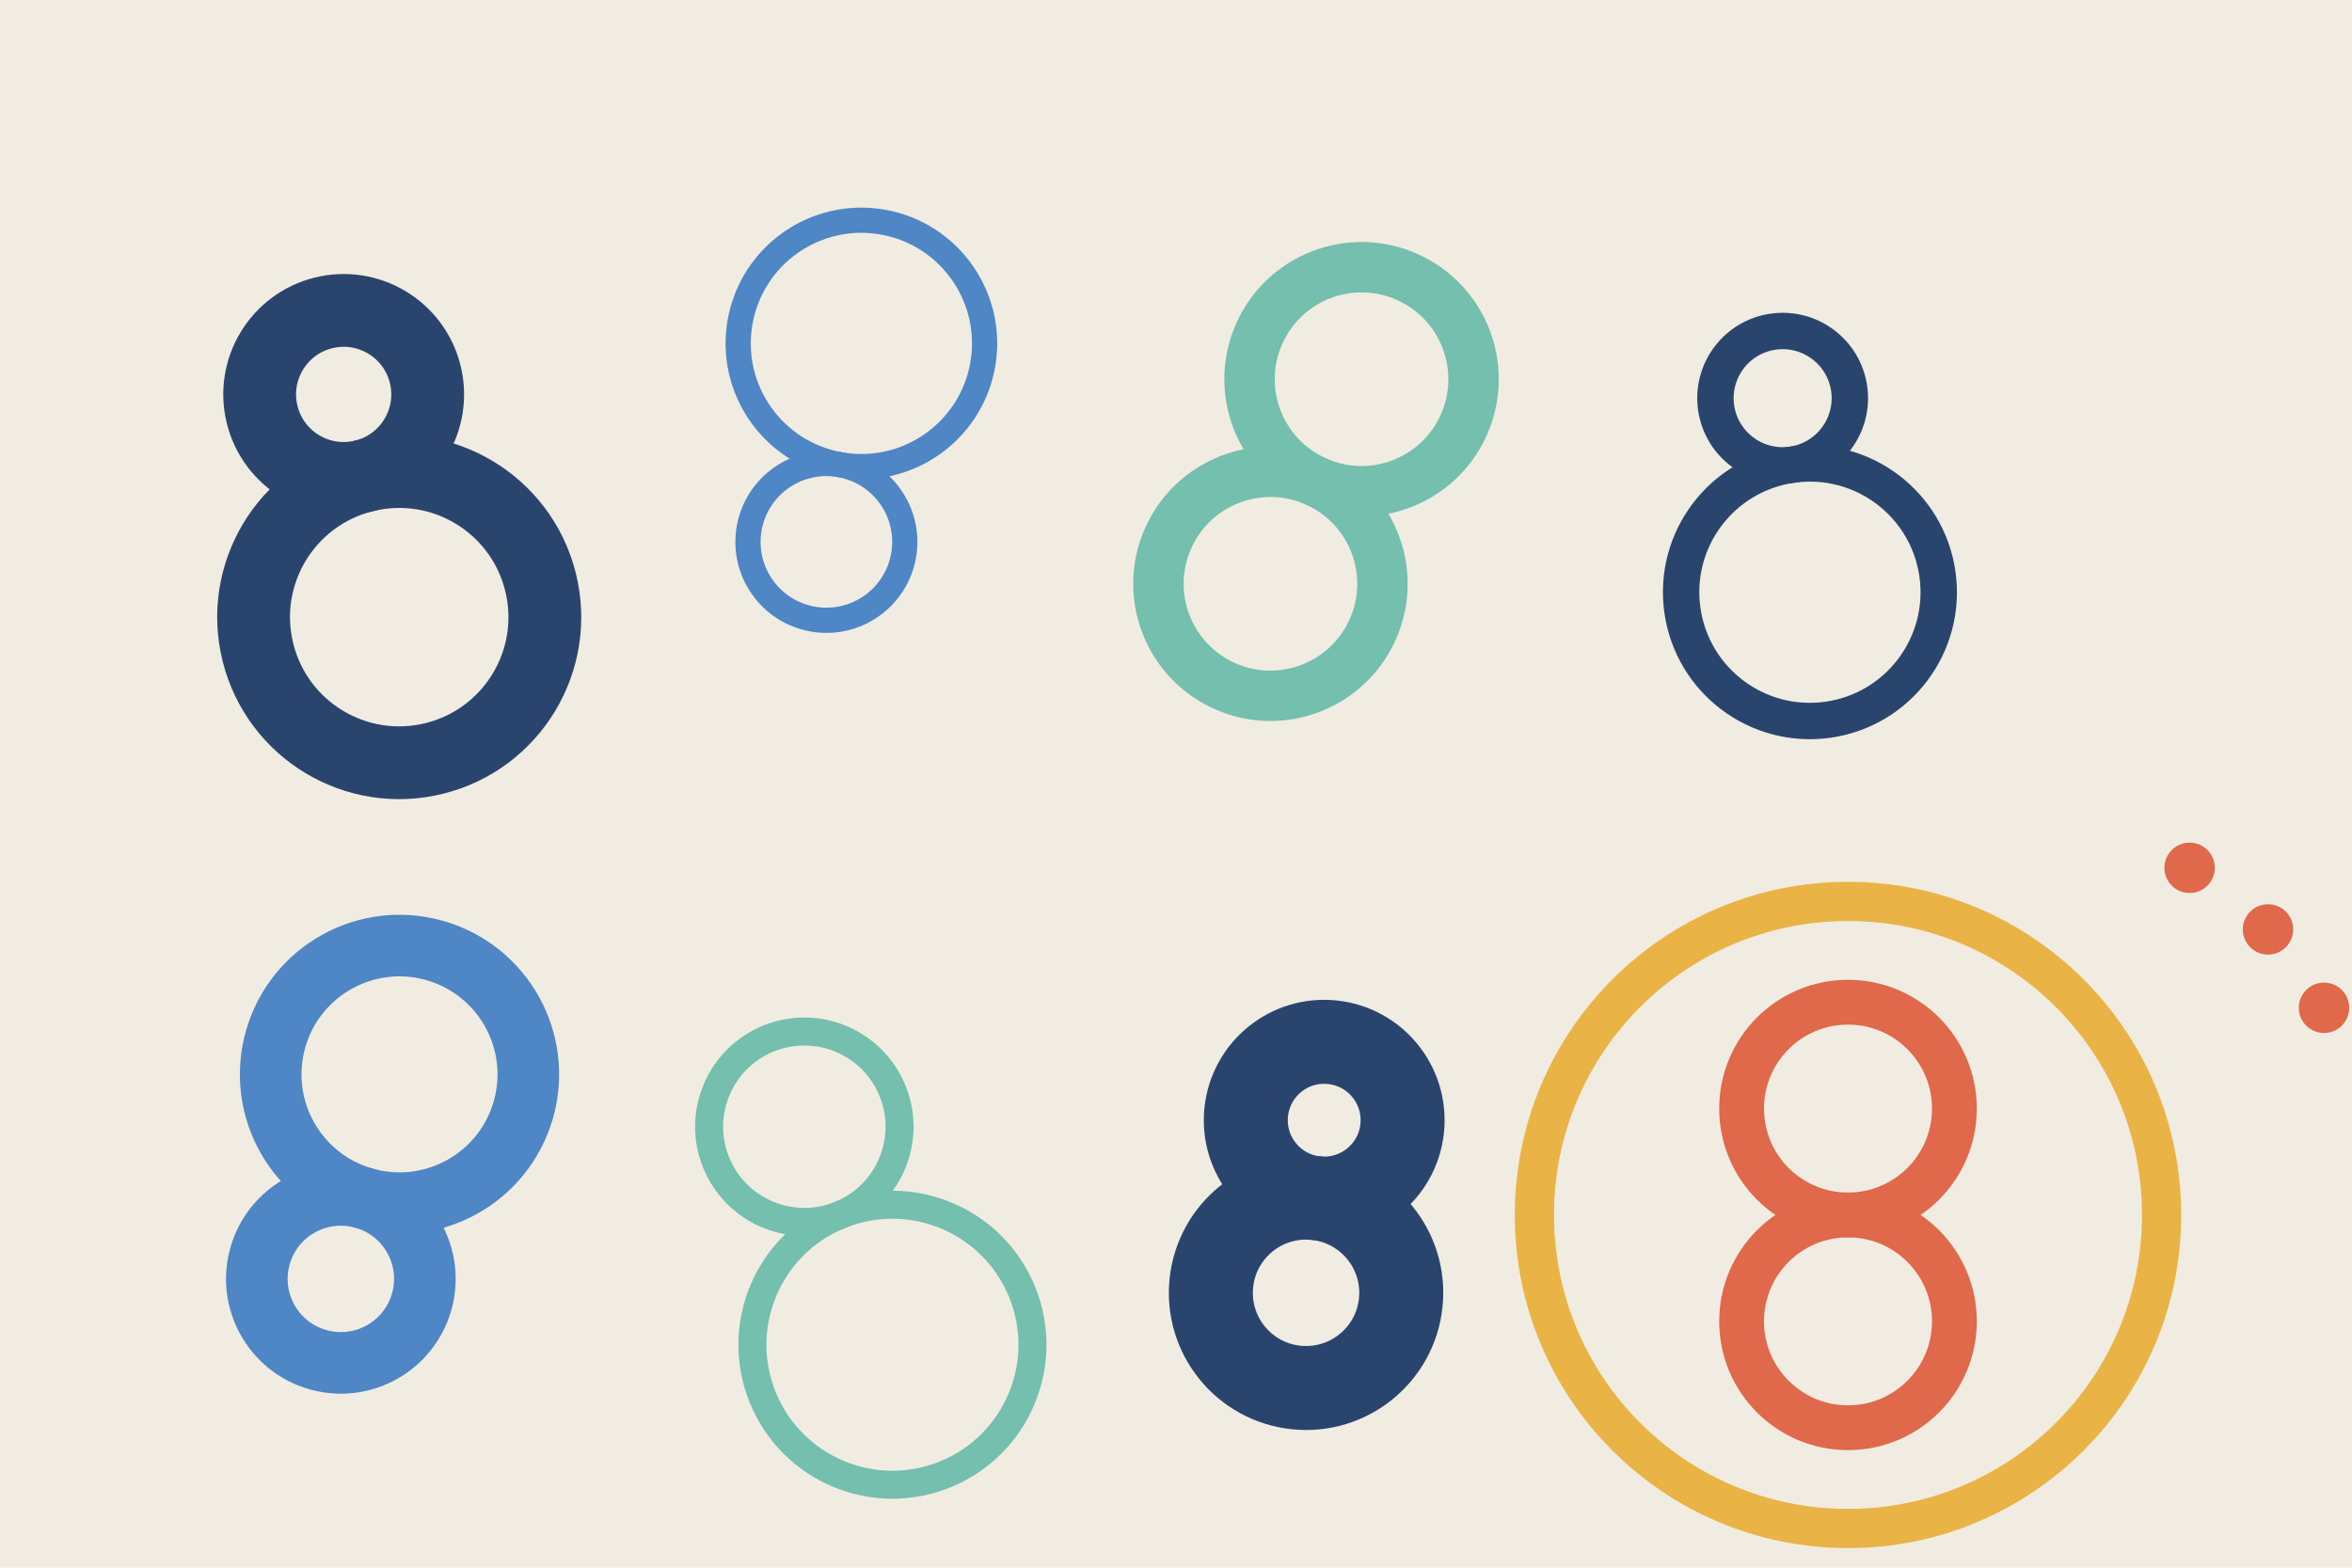
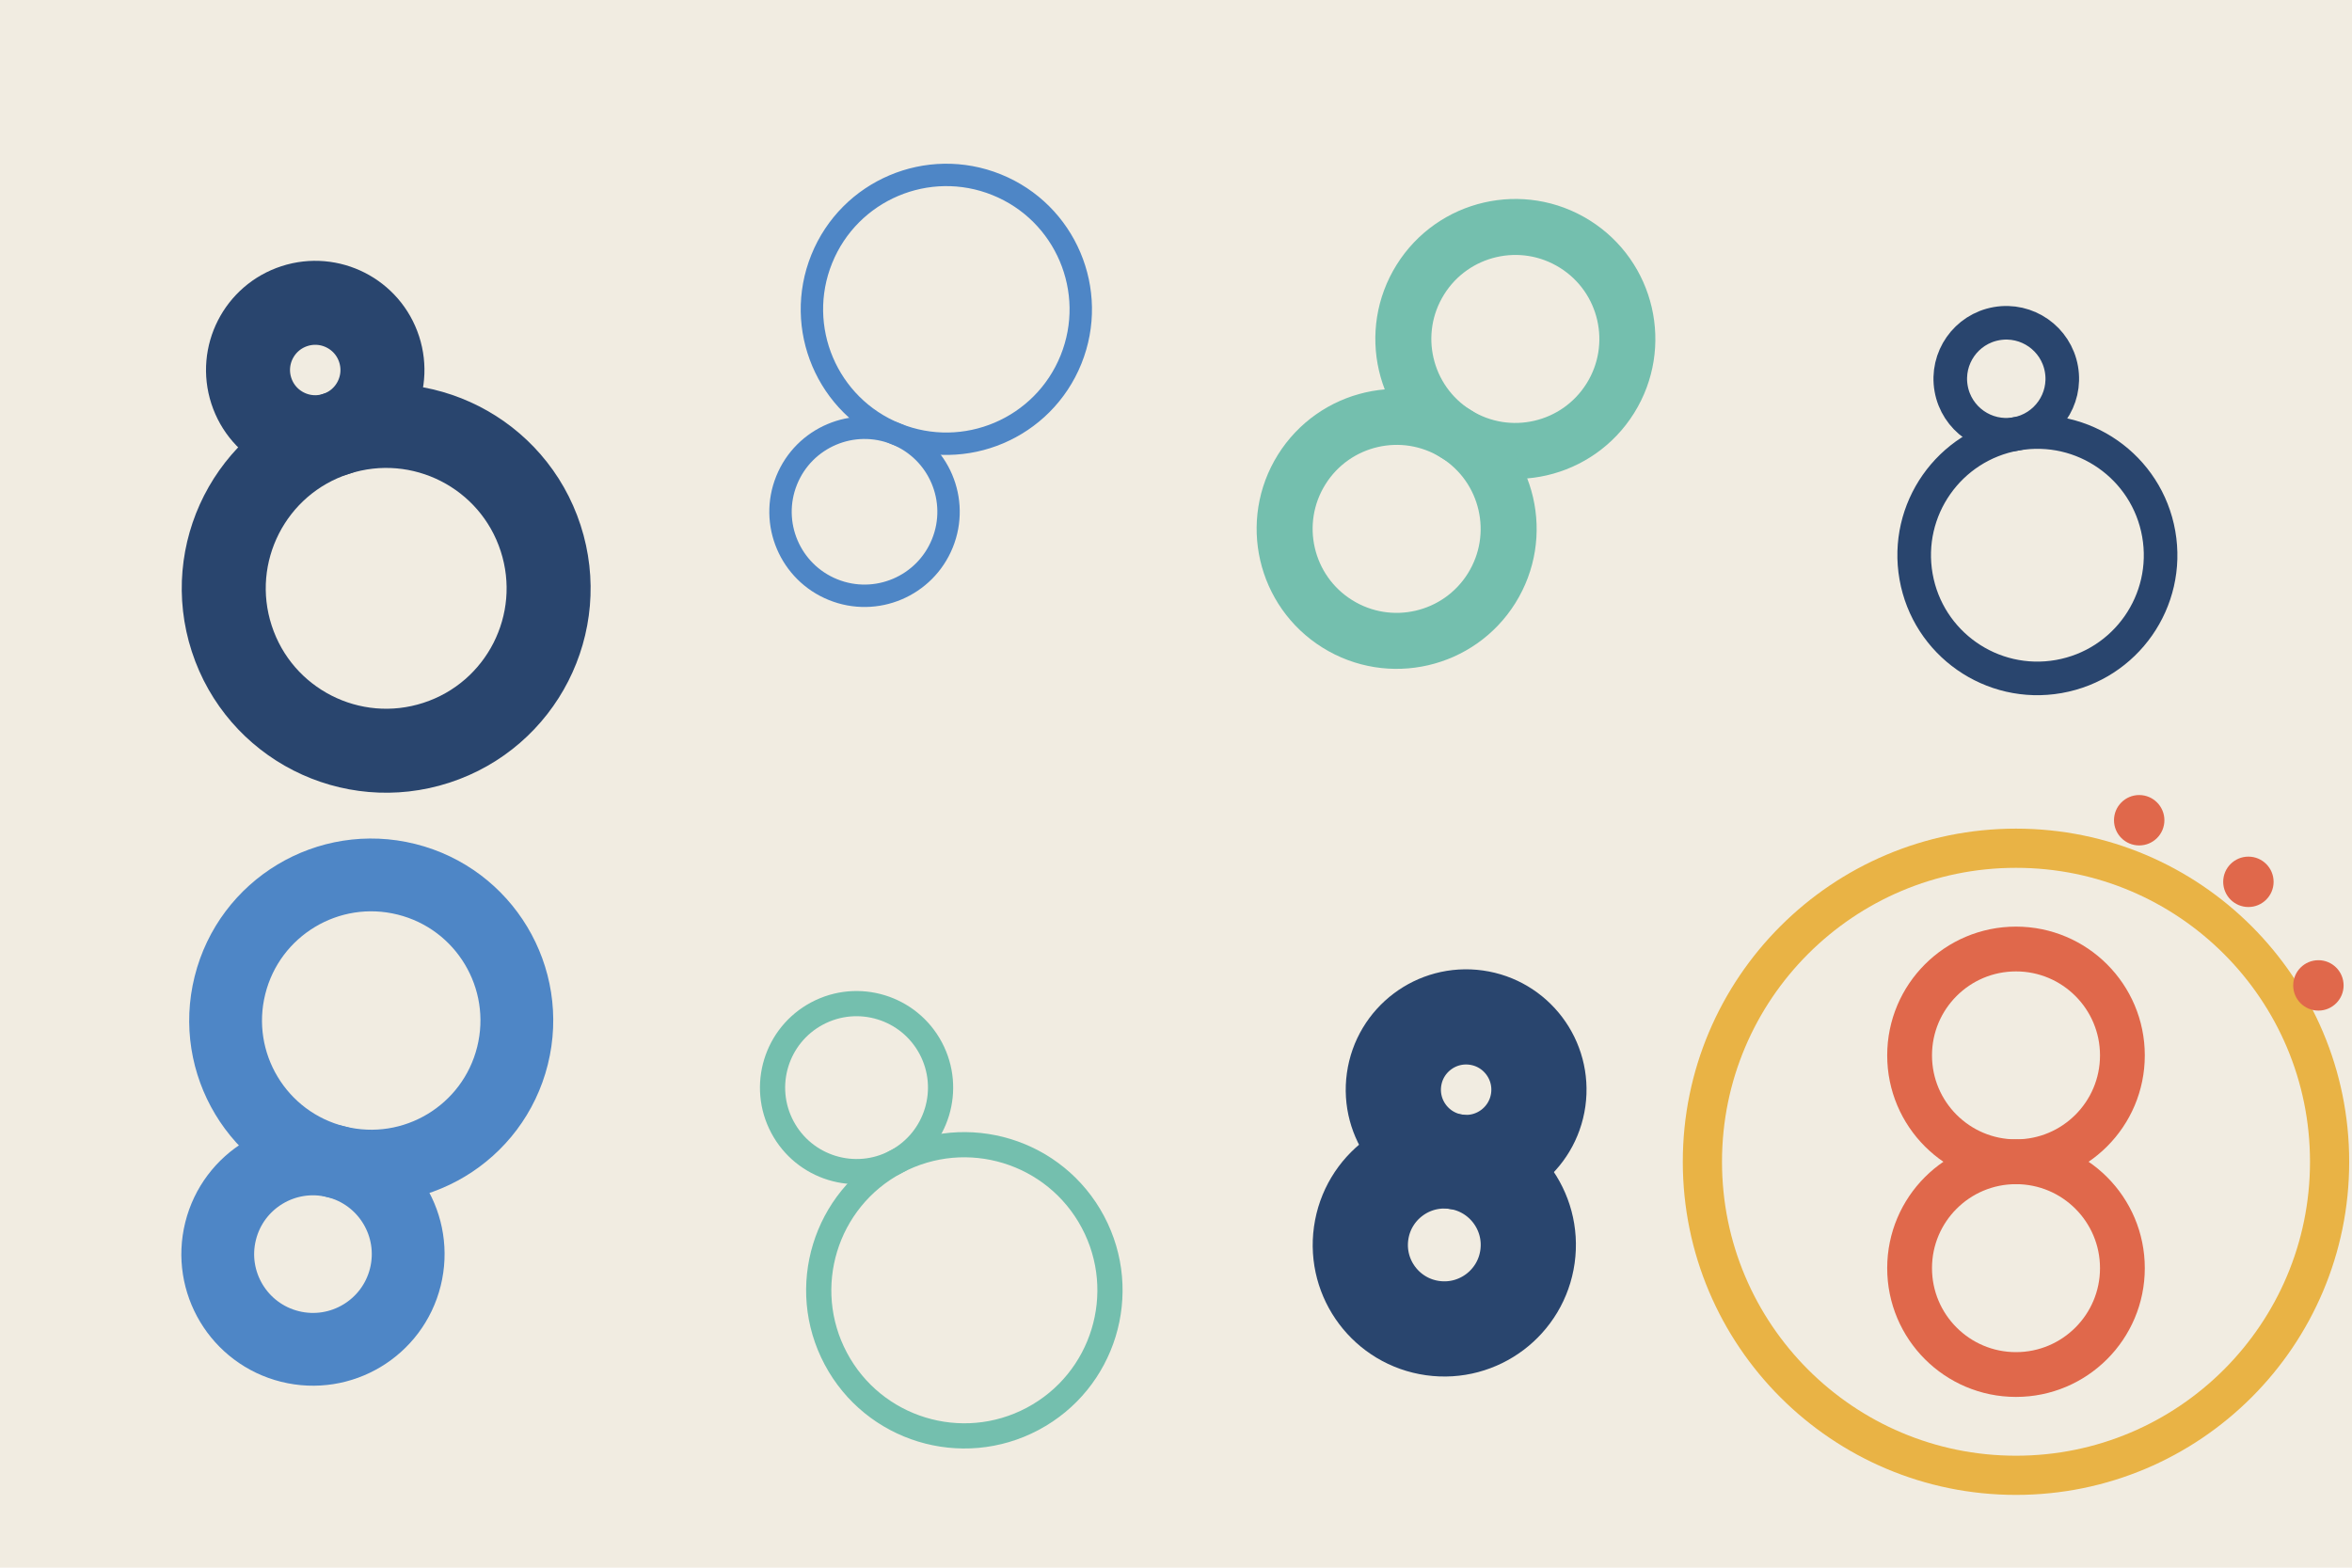
<svg xmlns="http://www.w3.org/2000/svg" viewBox="0 0 840 560" fill="none">
  <rect width="840" height="560" fill="#f1ece1" />
-   <g transform="rotate(-14 130 170)">
-     <circle cx="130" cy="140" r="30" stroke="#29456e" stroke-width="26" fill="none" />
-     <circle cx="130" cy="222" r="52" stroke="#29456e" stroke-width="26" fill="none" />
+   <g transform="rotate(-18 120 155)">
+     <circle cx="120" cy="131" r="24" stroke="#29456e" stroke-width="30" fill="none" />
+     <circle cx="120" cy="213" r="58" stroke="#29456e" stroke-width="30" fill="none" />
  </g>
-   <g transform="rotate(10 300 166)">
-     <circle cx="300" cy="122" r="44" stroke="#4e86c6" stroke-width="9" fill="none" />
-     <circle cx="300" cy="194" r="28" stroke="#4e86c6" stroke-width="9" fill="none" />
+   <g transform="rotate(22 320 155)">
+     <circle cx="320" cy="107" r="48" stroke="#4e86c6" stroke-width="8" fill="none" />
+     <circle cx="320" cy="185" r="30" stroke="#4e86c6" stroke-width="8" fill="none" />
  </g>
-   <g transform="rotate(24 470 172)">
-     <circle cx="470" cy="132" r="40" stroke="#74bfae" stroke-width="18" fill="none" />
-     <circle cx="470" cy="212" r="40" stroke="#74bfae" stroke-width="18" fill="none" />
+   <g transform="rotate(32 520 155)">
+     <circle cx="520" cy="115" r="40" stroke="#74bfae" stroke-width="20" fill="none" />
+     <circle cx="520" cy="195" r="40" stroke="#74bfae" stroke-width="20" fill="none" />
  </g>
-   <g transform="rotate(-8 640 166)">
-     <circle cx="640" cy="142" r="24" stroke="#29456e" stroke-width="13" fill="none" />
-     <circle cx="640" cy="212" r="46" stroke="#29456e" stroke-width="13" fill="none" />
+   <g transform="rotate(-10 720 155)">
+     <circle cx="720" cy="135" r="20" stroke="#29456e" stroke-width="12" fill="none" />
+     <circle cx="720" cy="199" r="44" stroke="#29456e" stroke-width="12" fill="none" />
  </g>
-   <g transform="rotate(16 130 428)">
-     <circle cx="130" cy="382" r="46" stroke="#4e86c6" stroke-width="22" fill="none" />
-     <circle cx="130" cy="458" r="30" stroke="#4e86c6" stroke-width="22" fill="none" />
+   <g transform="rotate(14 120 415)">
+     <circle cx="120" cy="363" r="52" stroke="#4e86c6" stroke-width="26" fill="none" />
+     <circle cx="120" cy="449" r="34" stroke="#4e86c6" stroke-width="26" fill="none" />
  </g>
-   <g transform="rotate(-22 300 434)">
-     <circle cx="300" cy="400" r="34" stroke="#74bfae" stroke-width="10" fill="none" />
-     <circle cx="300" cy="484" r="50" stroke="#74bfae" stroke-width="10" fill="none" />
+   <g transform="rotate(-28 320 415)">
+     <circle cx="320" cy="385" r="30" stroke="#74bfae" stroke-width="9" fill="none" />
+     <circle cx="320" cy="467" r="52" stroke="#74bfae" stroke-width="9" fill="none" />
  </g>
-   <g transform="rotate(6 470 428)">
-     <circle cx="470" cy="400" r="28" stroke="#29456e" stroke-width="30" fill="none" />
-     <circle cx="470" cy="462" r="34" stroke="#29456e" stroke-width="30" fill="none" />
+   <g transform="rotate(8 520 415)">
+     <circle cx="520" cy="389" r="26" stroke="#29456e" stroke-width="34" fill="none" />
+     <circle cx="520" cy="445" r="30" stroke="#29456e" stroke-width="34" fill="none" />
  </g>
-   <g transform="rotate(0 660 434)">
-     <circle cx="660" cy="396" r="38" stroke="#e0684b" stroke-width="16" fill="none" />
-     <circle cx="660" cy="472" r="38" stroke="#e0684b" stroke-width="16" fill="none" />
+   <g transform="rotate(0 720 415)">
+     <circle cx="720" cy="377" r="38" stroke="#e0684b" stroke-width="16" fill="none" />
+     <circle cx="720" cy="453" r="38" stroke="#e0684b" stroke-width="16" fill="none" />
  </g>
-   <circle cx="660" cy="434" r="112" stroke="#e9b345" stroke-width="14" fill="none" />
+   <circle cx="720" cy="415" r="112" stroke="#e9b345" stroke-width="14" fill="none" />
  <g fill="#e0684b">
-     <circle cx="782" cy="310" r="9" />
-     <circle cx="810" cy="332" r="9" />
-     <circle cx="830" cy="360" r="9" />
+     <circle cx="764" cy="293" r="9" />
+     <circle cx="803" cy="315" r="9" />
+     <circle cx="828" cy="352" r="9" />
  </g>
</svg>
